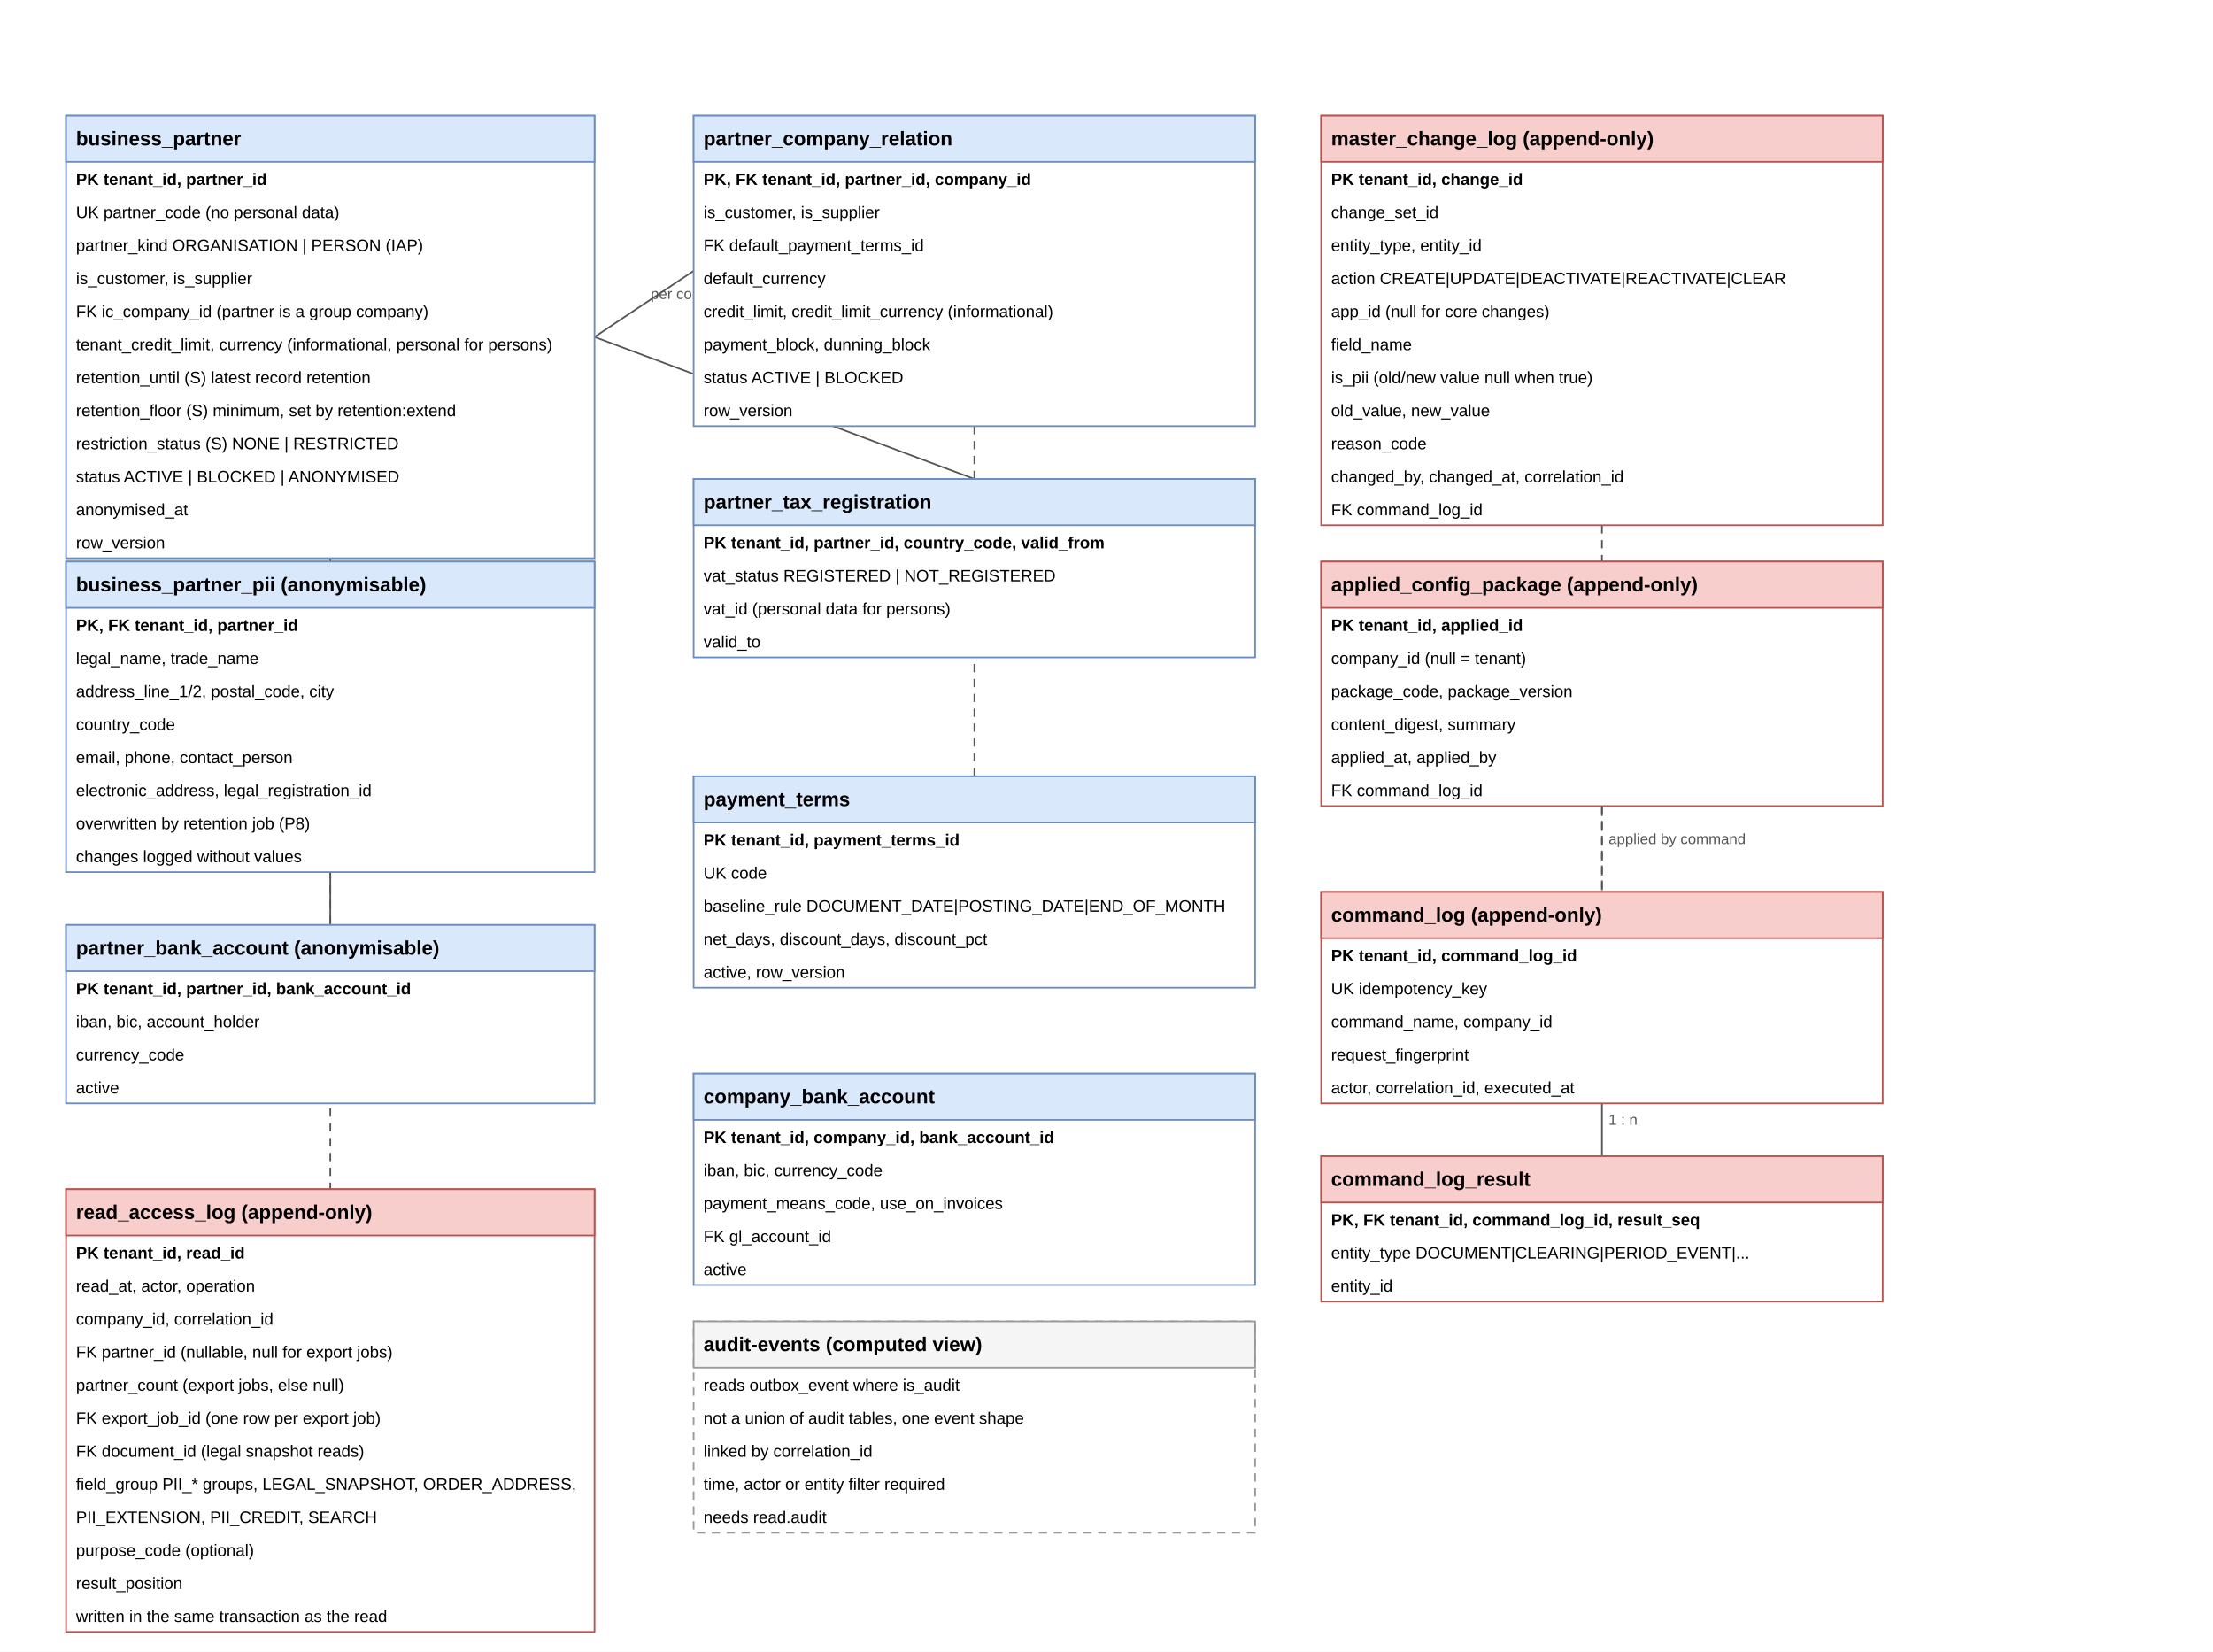
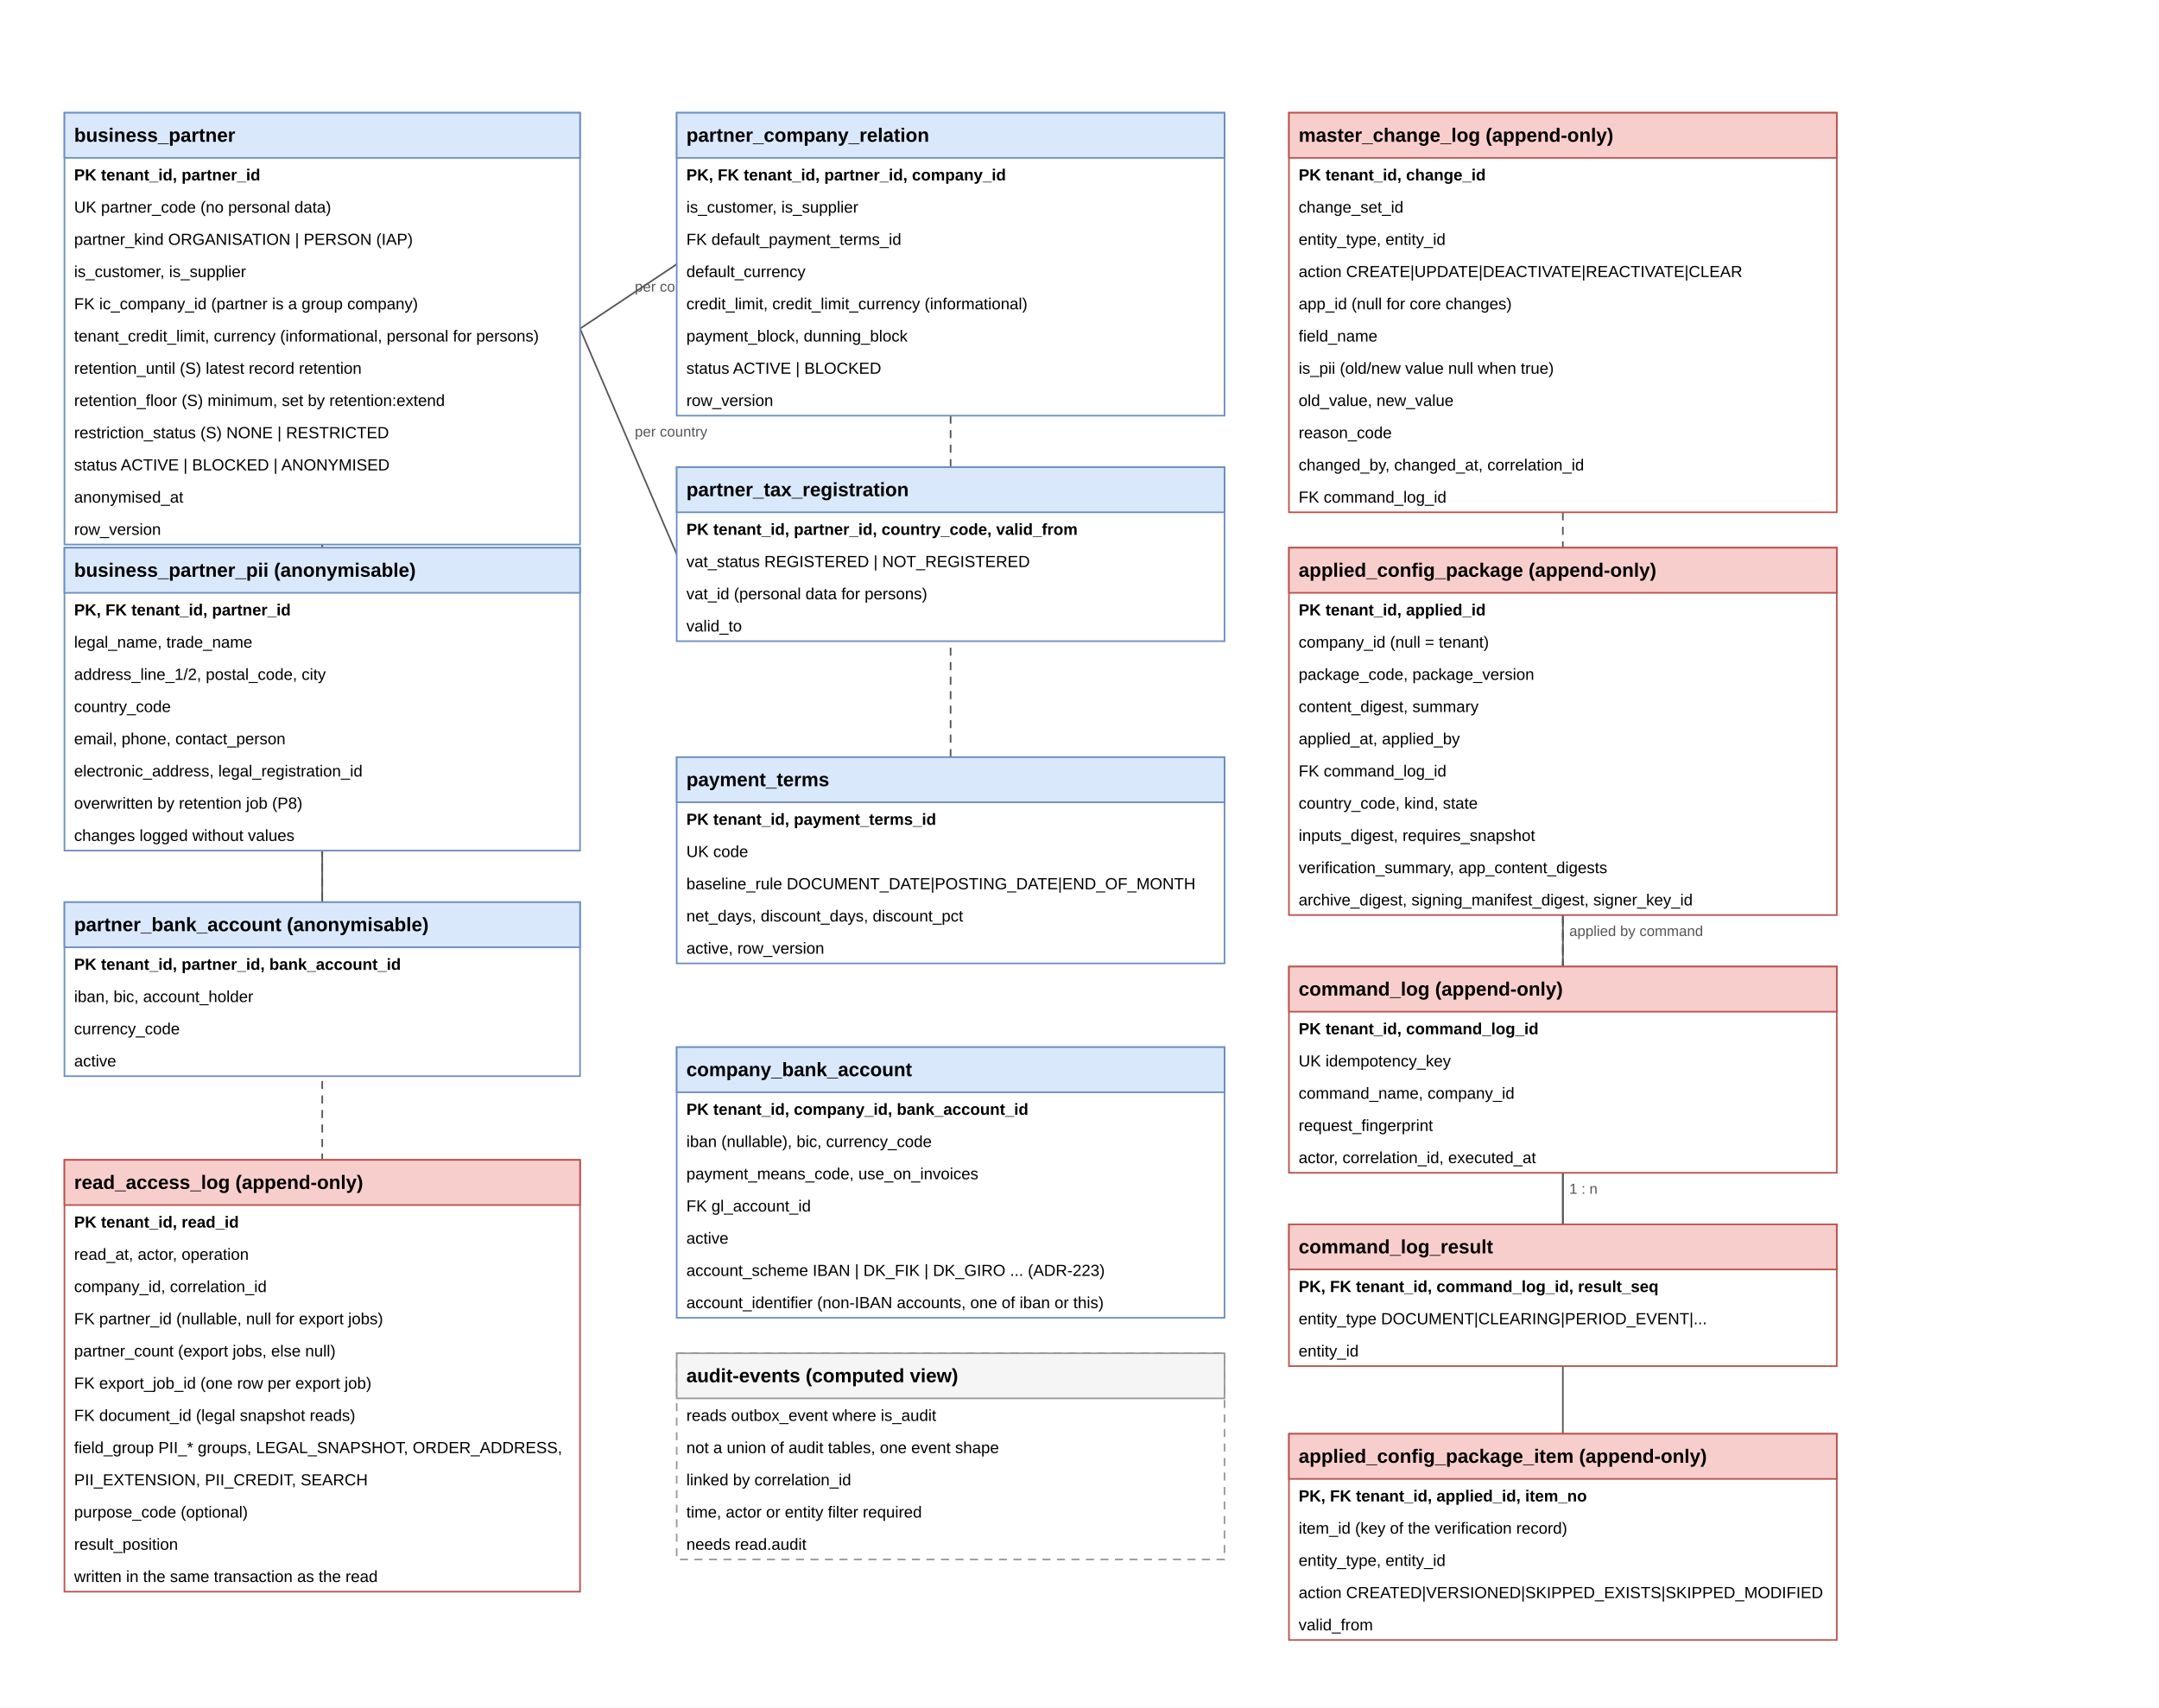
- <svg xmlns="http://www.w3.org/2000/svg" viewBox="0 0 1340 1000" font-family="Arial, sans-serif">
-   <rect width="1340" height="1000" fill="#fff" />
+ <svg xmlns="http://www.w3.org/2000/svg" viewBox="0 0 1340 1060" font-family="Arial, sans-serif">
+   <rect width="1340" height="1060" fill="#fff" />
  <line x1="200" y1="338" x2="200" y2="340" stroke="#555" stroke-width="1" />
  <text x="204" y="336" font-size="9" fill="#555">1 : 1</text>
  <line x1="200" y1="338" x2="200" y2="560" stroke="#555" stroke-width="1" />
  <text x="204" y="446" font-size="9" fill="#555">1 : n</text>
  <line x1="360" y1="204" x2="420" y2="164" stroke="#555" stroke-width="1" />
  <text x="394" y="181" font-size="9" fill="#555">per company</text>
-   <line x1="360" y1="204" x2="590" y2="290" stroke="#555" stroke-width="1" />
-   <text x="479" y="244" font-size="9" fill="#555">per country</text>
+   <line x1="360" y1="204" x2="420" y2="344" stroke="#555" stroke-width="1" />
+   <text x="394" y="271" font-size="9" fill="#555">per country</text>
  <line x1="590" y1="258" x2="590" y2="470" stroke="#555" stroke-width="1" stroke-dasharray="5 4" />
  <text x="594" y="361" font-size="9" fill="#555">default terms</text>
-   <line x1="970" y1="318" x2="970" y2="540" stroke="#555" stroke-width="1" stroke-dasharray="5 4" />
-   <text x="974" y="426" font-size="9" fill="#555">written by command</text>
-   <line x1="970" y1="488" x2="970" y2="540" stroke="#555" stroke-width="1" stroke-dasharray="5 4" />
-   <text x="974" y="511" font-size="9" fill="#555">applied by command</text>
-   <line x1="970" y1="668" x2="970" y2="700" stroke="#555" stroke-width="1" />
-   <text x="974" y="681" font-size="9" fill="#555">1 : n</text>
+   <line x1="970" y1="318" x2="970" y2="600" stroke="#555" stroke-width="1" stroke-dasharray="5 4" />
+   <text x="974" y="456" font-size="9" fill="#555">written by command</text>
+   <line x1="970" y1="568" x2="970" y2="600" stroke="#555" stroke-width="1" stroke-dasharray="5 4" />
+   <text x="974" y="581" font-size="9" fill="#555">applied by command</text>
+   <line x1="970" y1="728" x2="970" y2="760" stroke="#555" stroke-width="1" />
+   <text x="974" y="741" font-size="9" fill="#555">1 : n</text>
  <line x1="200" y1="338" x2="200" y2="720" stroke="#555" stroke-width="1" stroke-dasharray="5 4" />
  <text x="204" y="526" font-size="9" fill="#555">personal-data reads logged</text>
+   <line x1="970" y1="568" x2="970" y2="890" stroke="#555" stroke-width="1" />
+   <text x="974" y="726" font-size="9" fill="#555">1 : n items</text>
  <rect x="40" y="70" width="320" height="268" fill="#fff" stroke="#6c8ebf" />
  <rect x="40" y="70" width="320" height="28" fill="#dae8fc" stroke="#6c8ebf" />
  <text x="46" y="88" font-size="12" font-weight="bold">business_partner</text>
  <text x="46" y="112" font-size="10" font-weight="bold">PK  tenant_id, partner_id</text>
  <text x="46" y="132" font-size="10">UK partner_code  (no personal data)</text>
  <text x="46" y="152" font-size="10">partner_kind  ORGANISATION | PERSON  (IAP)</text>
  <text x="46" y="172" font-size="10">is_customer, is_supplier</text>
  <text x="46" y="192" font-size="10">FK ic_company_id  (partner is a group company)</text>
  <text x="46" y="212" font-size="10">tenant_credit_limit, currency  (informational, personal for persons)</text>
  <text x="46" y="232" font-size="10">retention_until  (S)  latest record retention</text>
  <text x="46" y="252" font-size="10">retention_floor  (S)  minimum, set by retention:extend</text>
  <text x="46" y="272" font-size="10">restriction_status  (S)  NONE | RESTRICTED</text>
  <text x="46" y="292" font-size="10">status  ACTIVE | BLOCKED | ANONYMISED</text>
  <text x="46" y="312" font-size="10">anonymised_at</text>
  <text x="46" y="332" font-size="10">row_version</text>
  <rect x="40" y="340" width="320" height="188" fill="#fff" stroke="#6c8ebf" />
  <rect x="40" y="340" width="320" height="28" fill="#dae8fc" stroke="#6c8ebf" />
  <text x="46" y="358" font-size="12" font-weight="bold">business_partner_pii  (anonymisable)</text>
  <text x="46" y="382" font-size="10" font-weight="bold">PK, FK  tenant_id, partner_id</text>
  <text x="46" y="402" font-size="10">legal_name, trade_name</text>
  <text x="46" y="422" font-size="10">address_line_1/2, postal_code, city</text>
  <text x="46" y="442" font-size="10">country_code</text>
  <text x="46" y="462" font-size="10">email, phone, contact_person</text>
  <text x="46" y="482" font-size="10">electronic_address, legal_registration_id</text>
  <text x="46" y="502" font-size="10">overwritten by retention job (P8)</text>
  <text x="46" y="522" font-size="10">changes logged without values</text>
  <rect x="40" y="560" width="320" height="108" fill="#fff" stroke="#6c8ebf" />
  <rect x="40" y="560" width="320" height="28" fill="#dae8fc" stroke="#6c8ebf" />
  <text x="46" y="578" font-size="12" font-weight="bold">partner_bank_account  (anonymisable)</text>
  <text x="46" y="602" font-size="10" font-weight="bold">PK  tenant_id, partner_id, bank_account_id</text>
  <text x="46" y="622" font-size="10">iban, bic, account_holder</text>
  <text x="46" y="642" font-size="10">currency_code</text>
  <text x="46" y="662" font-size="10">active</text>
  <rect x="420" y="70" width="340" height="188" fill="#fff" stroke="#6c8ebf" />
  <rect x="420" y="70" width="340" height="28" fill="#dae8fc" stroke="#6c8ebf" />
  <text x="426" y="88" font-size="12" font-weight="bold">partner_company_relation</text>
  <text x="426" y="112" font-size="10" font-weight="bold">PK, FK  tenant_id, partner_id, company_id</text>
  <text x="426" y="132" font-size="10">is_customer, is_supplier</text>
  <text x="426" y="152" font-size="10">FK default_payment_terms_id</text>
  <text x="426" y="172" font-size="10">default_currency</text>
  <text x="426" y="192" font-size="10">credit_limit, credit_limit_currency  (informational)</text>
  <text x="426" y="212" font-size="10">payment_block, dunning_block</text>
  <text x="426" y="232" font-size="10">status  ACTIVE | BLOCKED</text>
  <text x="426" y="252" font-size="10">row_version</text>
  <rect x="420" y="290" width="340" height="108" fill="#fff" stroke="#6c8ebf" />
  <rect x="420" y="290" width="340" height="28" fill="#dae8fc" stroke="#6c8ebf" />
  <text x="426" y="308" font-size="12" font-weight="bold">partner_tax_registration</text>
  <text x="426" y="332" font-size="10" font-weight="bold">PK  tenant_id, partner_id, country_code, valid_from</text>
  <text x="426" y="352" font-size="10">vat_status  REGISTERED | NOT_REGISTERED</text>
  <text x="426" y="372" font-size="10">vat_id  (personal data for persons)</text>
  <text x="426" y="392" font-size="10">valid_to</text>
  <rect x="420" y="470" width="340" height="128" fill="#fff" stroke="#6c8ebf" />
  <rect x="420" y="470" width="340" height="28" fill="#dae8fc" stroke="#6c8ebf" />
  <text x="426" y="488" font-size="12" font-weight="bold">payment_terms</text>
  <text x="426" y="512" font-size="10" font-weight="bold">PK  tenant_id, payment_terms_id</text>
  <text x="426" y="532" font-size="10">UK code</text>
  <text x="426" y="552" font-size="10">baseline_rule  DOCUMENT_DATE|POSTING_DATE|END_OF_MONTH</text>
  <text x="426" y="572" font-size="10">net_days, discount_days, discount_pct</text>
  <text x="426" y="592" font-size="10">active, row_version</text>
-   <rect x="420" y="650" width="340" height="128" fill="#fff" stroke="#6c8ebf" />
+   <rect x="420" y="650" width="340" height="168" fill="#fff" stroke="#6c8ebf" />
  <rect x="420" y="650" width="340" height="28" fill="#dae8fc" stroke="#6c8ebf" />
  <text x="426" y="668" font-size="12" font-weight="bold">company_bank_account</text>
  <text x="426" y="692" font-size="10" font-weight="bold">PK  tenant_id, company_id, bank_account_id</text>
-   <text x="426" y="712" font-size="10">iban, bic, currency_code</text>
+   <text x="426" y="712" font-size="10">iban (nullable), bic, currency_code</text>
  <text x="426" y="732" font-size="10">payment_means_code, use_on_invoices</text>
  <text x="426" y="752" font-size="10">FK gl_account_id</text>
  <text x="426" y="772" font-size="10">active</text>
+   <text x="426" y="792" font-size="10">account_scheme  IBAN | DK_FIK | DK_GIRO ...  (ADR-223)</text>
+   <text x="426" y="812" font-size="10">account_identifier  (non-IBAN accounts, one of iban or this)</text>
  <rect x="800" y="70" width="340" height="248" fill="#fff" stroke="#b85450" />
  <rect x="800" y="70" width="340" height="28" fill="#f8cecc" stroke="#b85450" />
  <text x="806" y="88" font-size="12" font-weight="bold">master_change_log  (append-only)</text>
  <text x="806" y="112" font-size="10" font-weight="bold">PK  tenant_id, change_id</text>
  <text x="806" y="132" font-size="10">change_set_id</text>
  <text x="806" y="152" font-size="10">entity_type, entity_id</text>
  <text x="806" y="172" font-size="10">action  CREATE|UPDATE|DEACTIVATE|REACTIVATE|CLEAR</text>
  <text x="806" y="192" font-size="10">app_id  (null for core changes)</text>
  <text x="806" y="212" font-size="10">field_name</text>
  <text x="806" y="232" font-size="10">is_pii  (old/new value null when true)</text>
  <text x="806" y="252" font-size="10">old_value, new_value</text>
  <text x="806" y="272" font-size="10">reason_code</text>
  <text x="806" y="292" font-size="10">changed_by, changed_at, correlation_id</text>
  <text x="806" y="312" font-size="10">FK command_log_id</text>
-   <rect x="800" y="340" width="340" height="148" fill="#fff" stroke="#b85450" />
+   <rect x="800" y="340" width="340" height="228" fill="#fff" stroke="#b85450" />
  <rect x="800" y="340" width="340" height="28" fill="#f8cecc" stroke="#b85450" />
  <text x="806" y="358" font-size="12" font-weight="bold">applied_config_package  (append-only)</text>
  <text x="806" y="382" font-size="10" font-weight="bold">PK  tenant_id, applied_id</text>
  <text x="806" y="402" font-size="10">company_id  (null = tenant)</text>
  <text x="806" y="422" font-size="10">package_code, package_version</text>
  <text x="806" y="442" font-size="10">content_digest, summary</text>
  <text x="806" y="462" font-size="10">applied_at, applied_by</text>
  <text x="806" y="482" font-size="10">FK command_log_id</text>
-   <rect x="800" y="540" width="340" height="128" fill="#fff" stroke="#b85450" />
-   <rect x="800" y="540" width="340" height="28" fill="#f8cecc" stroke="#b85450" />
-   <text x="806" y="558" font-size="12" font-weight="bold">command_log  (append-only)</text>
-   <text x="806" y="582" font-size="10" font-weight="bold">PK  tenant_id, command_log_id</text>
-   <text x="806" y="602" font-size="10">UK idempotency_key</text>
-   <text x="806" y="622" font-size="10">command_name, company_id</text>
-   <text x="806" y="642" font-size="10">request_fingerprint</text>
-   <text x="806" y="662" font-size="10">actor, correlation_id, executed_at</text>
-   <rect x="800" y="700" width="340" height="88" fill="#fff" stroke="#b85450" />
-   <rect x="800" y="700" width="340" height="28" fill="#f8cecc" stroke="#b85450" />
-   <text x="806" y="718" font-size="12" font-weight="bold">command_log_result</text>
-   <text x="806" y="742" font-size="10" font-weight="bold">PK, FK  tenant_id, command_log_id, result_seq</text>
-   <text x="806" y="762" font-size="10">entity_type  DOCUMENT|CLEARING|PERIOD_EVENT|...</text>
-   <text x="806" y="782" font-size="10">entity_id</text>
+   <text x="806" y="502" font-size="10">country_code, kind, state</text>
+   <text x="806" y="522" font-size="10">inputs_digest, requires_snapshot</text>
+   <text x="806" y="542" font-size="10">verification_summary, app_content_digests</text>
+   <text x="806" y="562" font-size="10">archive_digest, signing_manifest_digest, signer_key_id</text>
+   <rect x="800" y="600" width="340" height="128" fill="#fff" stroke="#b85450" />
+   <rect x="800" y="600" width="340" height="28" fill="#f8cecc" stroke="#b85450" />
+   <text x="806" y="618" font-size="12" font-weight="bold">command_log  (append-only)</text>
+   <text x="806" y="642" font-size="10" font-weight="bold">PK  tenant_id, command_log_id</text>
+   <text x="806" y="662" font-size="10">UK idempotency_key</text>
+   <text x="806" y="682" font-size="10">command_name, company_id</text>
+   <text x="806" y="702" font-size="10">request_fingerprint</text>
+   <text x="806" y="722" font-size="10">actor, correlation_id, executed_at</text>
+   <rect x="800" y="760" width="340" height="88" fill="#fff" stroke="#b85450" />
+   <rect x="800" y="760" width="340" height="28" fill="#f8cecc" stroke="#b85450" />
+   <text x="806" y="778" font-size="12" font-weight="bold">command_log_result</text>
+   <text x="806" y="802" font-size="10" font-weight="bold">PK, FK  tenant_id, command_log_id, result_seq</text>
+   <text x="806" y="822" font-size="10">entity_type  DOCUMENT|CLEARING|PERIOD_EVENT|...</text>
+   <text x="806" y="842" font-size="10">entity_id</text>
  <rect x="40" y="720" width="320" height="268" fill="#fff" stroke="#b85450" />
  <rect x="40" y="720" width="320" height="28" fill="#f8cecc" stroke="#b85450" />
  <text x="46" y="738" font-size="12" font-weight="bold">read_access_log  (append-only)</text>
  <text x="46" y="762" font-size="10" font-weight="bold">PK  tenant_id, read_id</text>
  <text x="46" y="782" font-size="10">read_at, actor, operation</text>
  <text x="46" y="802" font-size="10">company_id, correlation_id</text>
  <text x="46" y="822" font-size="10">FK partner_id  (nullable, null for export jobs)</text>
  <text x="46" y="842" font-size="10">partner_count  (export jobs, else null)</text>
  <text x="46" y="862" font-size="10">FK export_job_id  (one row per export job)</text>
  <text x="46" y="882" font-size="10">FK document_id  (legal snapshot reads)</text>
  <text x="46" y="902" font-size="10">field_group  PII_* groups, LEGAL_SNAPSHOT, ORDER_ADDRESS,</text>
  <text x="46" y="922" font-size="10">     PII_EXTENSION, PII_CREDIT, SEARCH</text>
  <text x="46" y="942" font-size="10">purpose_code  (optional)</text>
  <text x="46" y="962" font-size="10">result_position</text>
  <text x="46" y="982" font-size="10">written in the same transaction as the read</text>
-   <rect x="420" y="800" width="340" height="128" fill="#fff" stroke="#999999" stroke-dasharray="5 4" />
-   <rect x="420" y="800" width="340" height="28" fill="#f5f5f5" stroke="#999999" />
-   <text x="426" y="818" font-size="12" font-weight="bold">audit-events  (computed view)</text>
-   <text x="426" y="842" font-size="10">reads outbox_event where is_audit</text>
-   <text x="426" y="862" font-size="10">not a union of audit tables, one event shape</text>
-   <text x="426" y="882" font-size="10">linked by correlation_id</text>
-   <text x="426" y="902" font-size="10">time, actor or entity filter required</text>
-   <text x="426" y="922" font-size="10">needs read.audit</text>
+   <rect x="420" y="840" width="340" height="128" fill="#fff" stroke="#999999" stroke-dasharray="5 4" />
+   <rect x="420" y="840" width="340" height="28" fill="#f5f5f5" stroke="#999999" />
+   <text x="426" y="858" font-size="12" font-weight="bold">audit-events  (computed view)</text>
+   <text x="426" y="882" font-size="10">reads outbox_event where is_audit</text>
+   <text x="426" y="902" font-size="10">not a union of audit tables, one event shape</text>
+   <text x="426" y="922" font-size="10">linked by correlation_id</text>
+   <text x="426" y="942" font-size="10">time, actor or entity filter required</text>
+   <text x="426" y="962" font-size="10">needs read.audit</text>
+   <rect x="800" y="890" width="340" height="128" fill="#fff" stroke="#b85450" />
+   <rect x="800" y="890" width="340" height="28" fill="#f8cecc" stroke="#b85450" />
+   <text x="806" y="908" font-size="12" font-weight="bold">applied_config_package_item  (append-only)</text>
+   <text x="806" y="932" font-size="10" font-weight="bold">PK, FK  tenant_id, applied_id, item_no</text>
+   <text x="806" y="952" font-size="10">item_id  (key of the verification record)</text>
+   <text x="806" y="972" font-size="10">entity_type, entity_id</text>
+   <text x="806" y="992" font-size="10">action  CREATED|VERSIONED|SKIPPED_EXISTS|SKIPPED_MODIFIED</text>
+   <text x="806" y="1012" font-size="10">valid_from</text>
</svg>
